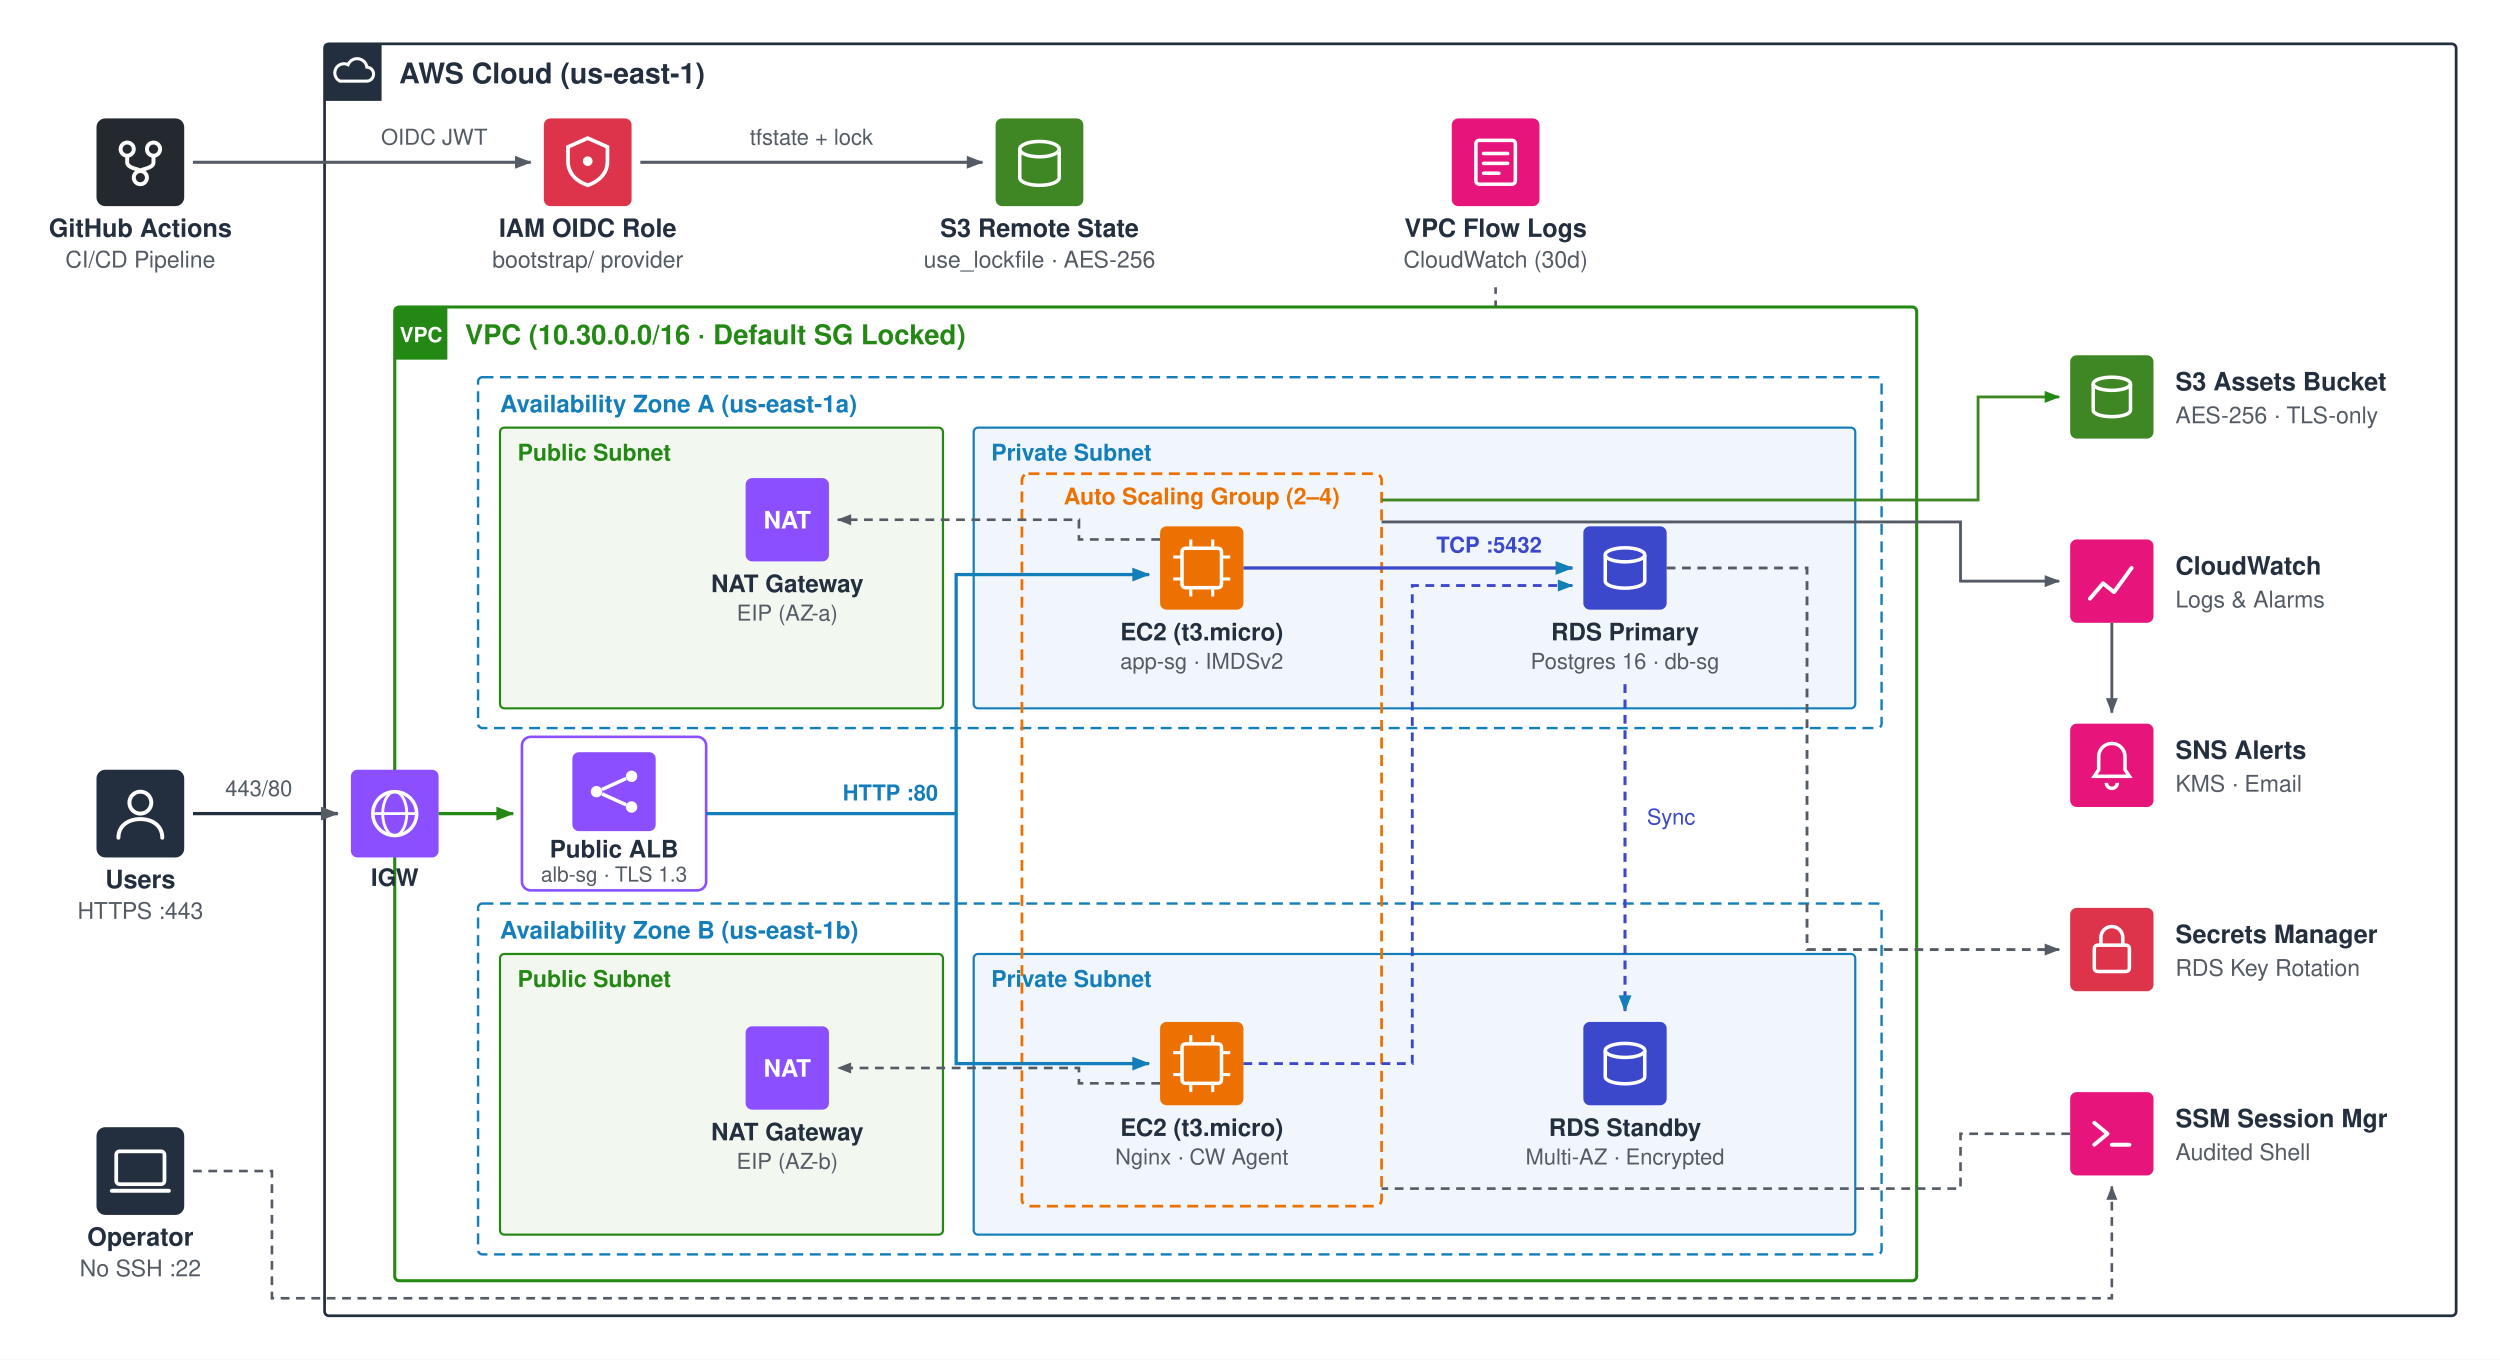
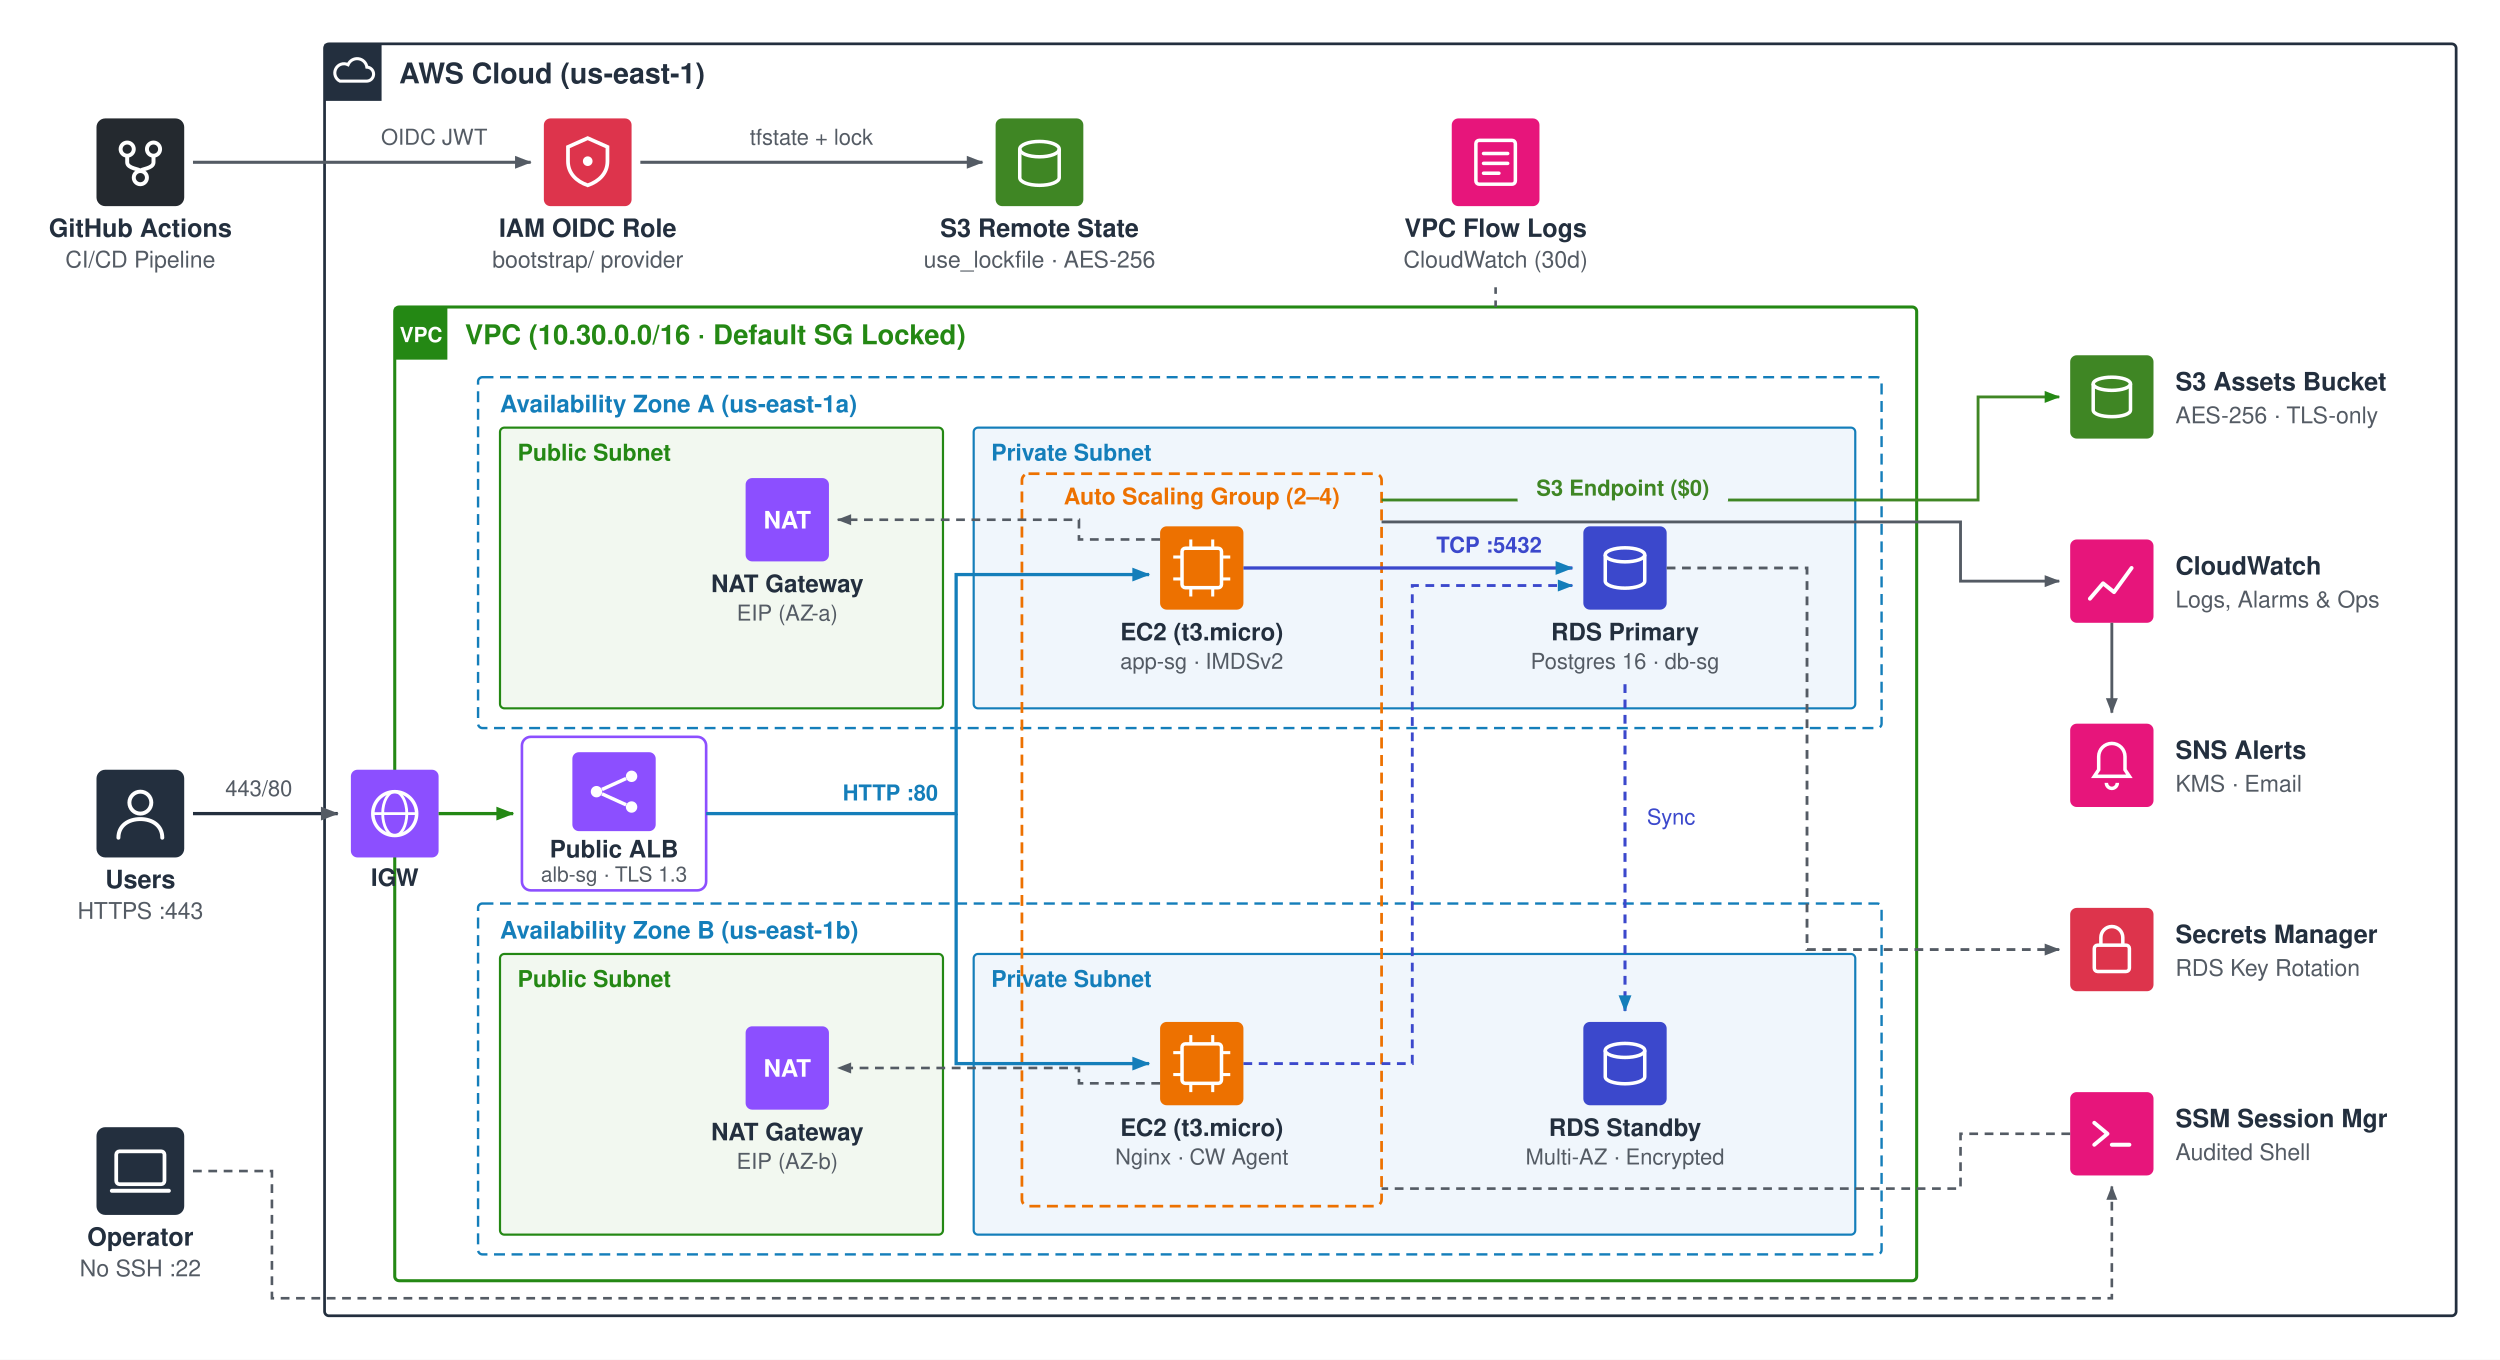
<svg xmlns="http://www.w3.org/2000/svg" viewBox="0 0 1140 620" width="1140" height="620" role="img" aria-labelledby="title desc">
  <defs>
    <marker id="arr" viewBox="0 0 10 10" refX="8.5" refY="5" markerWidth="6" markerHeight="6" orient="auto">
      <path d="M 0 1.5 L 9 5 L 0 8.5 z" fill="#545B64" />
    </marker>
    <marker id="arr-blue" viewBox="0 0 10 10" refX="8.5" refY="5" markerWidth="6" markerHeight="6" orient="auto">
      <path d="M 0 1.5 L 9 5 L 0 8.5 z" fill="#147EBA" />
    </marker>
    <marker id="arr-green" viewBox="0 0 10 10" refX="8.5" refY="5" markerWidth="6" markerHeight="6" orient="auto">
      <path d="M 0 1.5 L 9 5 L 0 8.5 z" fill="#248814" />
    </marker>
  </defs>
  <rect width="1140" height="620" fill="#FFFFFF" />
  <g font-family="Helvetica, Arial, -apple-system, sans-serif">
    <g transform="translate(44,54)">
      <rect width="40" height="40" rx="4" fill="#24292F" />
      <circle cx="14" cy="14" r="3" fill="none" stroke="#FFFFFF" stroke-width="1.8" />
      <circle cx="26" cy="14" r="3" fill="none" stroke="#FFFFFF" stroke-width="1.8" />
      <circle cx="20" cy="27" r="3" fill="none" stroke="#FFFFFF" stroke-width="1.8" />
      <path d="M14 17 v3 c0 3 6 3 6 4 M26 17 v3 c0 3 -6 3 -6 4" fill="none" stroke="#FFFFFF" stroke-width="1.8" />
      <text x="20" y="54" text-anchor="middle" font-size="11.5" font-weight="700" fill="#232F3E">GitHub Actions</text>
      <text x="20" y="68" text-anchor="middle" font-size="10.5" fill="#545B64">CI/CD Pipeline</text>
    </g>
    <g transform="translate(44,351)">
      <rect width="40" height="40" rx="4" fill="#232F3E" />
      <circle cx="20" cy="15" r="5" fill="none" stroke="#FFFFFF" stroke-width="1.8" />
      <path d="M10 31 c0 -5.5 4.5 -8.5 10 -8.5 s10 3 10 8.5" fill="none" stroke="#FFFFFF" stroke-width="1.8" stroke-linecap="round" />
      <text x="20" y="54" text-anchor="middle" font-size="11.5" font-weight="700" fill="#232F3E">Users</text>
      <text x="20" y="68" text-anchor="middle" font-size="10.5" fill="#545B64">HTTPS :443</text>
    </g>
    <g transform="translate(44,514)">
      <rect width="40" height="40" rx="4" fill="#232F3E" />
      <rect x="9" y="11" width="22" height="15" rx="1.5" fill="none" stroke="#FFFFFF" stroke-width="1.7" />
      <path d="M7 29 h26" stroke="#FFFFFF" stroke-width="1.8" stroke-linecap="round" />
      <text x="20" y="54" text-anchor="middle" font-size="11.5" font-weight="700" fill="#232F3E">Operator</text>
      <text x="20" y="68" text-anchor="middle" font-size="10.5" fill="#545B64">No SSH :22</text>
    </g>
    <rect x="148" y="20" width="972" height="580" rx="2" fill="none" stroke="#232F3E" stroke-width="1.25" />
    <rect x="148" y="20" width="26" height="26" fill="#232F3E" />
    <path d="M155 37 h12 a3.2 3.2 0 0 0 .3 -6.4 a4.5 4.5 0 0 0 -8.6 -1.1 a3.5 3.5 0 0 0 -3.7 7.5 z" fill="none" stroke="#FFFFFF" stroke-width="1.4" />
    <text x="182" y="38" font-size="13" font-weight="700" fill="#232F3E">AWS Cloud (us-east-1)</text>
    <g transform="translate(248,54)">
      <rect width="40" height="40" rx="3" fill="#DD344C" />
      <path d="M20 9 l9 4 v6.5 c0 5.5 -3.8 9.2 -9 11 c-5.2 -1.8 -9 -5.5 -9 -11 v-6.5 z" fill="none" stroke="#FFFFFF" stroke-width="1.7" />
      <circle cx="20" cy="19.5" r="2.2" fill="#FFFFFF" />
      <text x="20" y="54" text-anchor="middle" font-size="11.5" font-weight="700" fill="#232F3E">IAM OIDC Role</text>
      <text x="20" y="68" text-anchor="middle" font-size="10.5" fill="#545B64">bootstrap/ provider</text>
    </g>
    <g transform="translate(454,54)">
      <rect width="40" height="40" rx="3" fill="#3F8624" />
      <ellipse cx="20" cy="14" rx="9" ry="3.5" fill="none" stroke="#FFFFFF" stroke-width="1.6" />
      <path d="M11 14 v13 c0 2 4 3.5 9 3.5 s9 -1.5 9 -3.5 v-13" fill="none" stroke="#FFFFFF" stroke-width="1.6" />
      <text x="20" y="54" text-anchor="middle" font-size="11.5" font-weight="700" fill="#232F3E">S3 Remote State</text>
      <text x="20" y="68" text-anchor="middle" font-size="10.5" fill="#545B64">use_lockfile · AES-256</text>
    </g>
    <g transform="translate(662,54)">
      <rect width="40" height="40" rx="3" fill="#E7157B" />
      <rect x="11" y="10" width="18" height="20" rx="1.5" fill="none" stroke="#FFFFFF" stroke-width="1.6" />
      <path d="M14.5 16 h11 M14.5 20.5 h11 M14.5 25 h7" stroke="#FFFFFF" stroke-width="1.6" stroke-linecap="round" />
      <text x="20" y="54" text-anchor="middle" font-size="11.5" font-weight="700" fill="#232F3E">VPC Flow Logs</text>
      <text x="20" y="68" text-anchor="middle" font-size="10.5" fill="#545B64">CloudWatch (30d)</text>
    </g>
    <line x1="88" y1="74" x2="242" y2="74" stroke="#545B64" stroke-width="1.4" marker-end="url(#arr)" />
    <text x="198" y="66" text-anchor="middle" font-size="10" fill="#545B64">OIDC JWT</text>
    <line x1="292" y1="74" x2="448" y2="74" stroke="#545B64" stroke-width="1.4" marker-end="url(#arr)" />
    <text x="370" y="66" text-anchor="middle" font-size="10" fill="#545B64">tfstate + lock</text>
    <rect x="180" y="140" width="694" height="444" rx="2" fill="none" stroke="#248814" stroke-width="1.4" />
    <rect x="180" y="140" width="24" height="24" fill="#248814" />
    <text x="192" y="156" text-anchor="middle" font-size="9.5" font-weight="700" fill="#FFFFFF">VPC</text>
    <text x="212" y="157" font-size="12.5" font-weight="700" fill="#248814">VPC (10.30.0.0/16 · Default SG Locked)</text>
    <line x1="682" y1="140" x2="682" y2="128" stroke="#545B64" stroke-width="1.2" stroke-dasharray="3 3" />
    <g transform="translate(160,351)">
      <rect width="40" height="40" rx="3" fill="#8C4FFF" />
      <circle cx="20" cy="20" r="10" fill="none" stroke="#FFFFFF" stroke-width="1.6" />
      <path d="M10 20 h20 M20 10 a5.5 10 0 0 1 0 20 M20 10 a5.5 10 0 0 0 0 20" fill="none" stroke="#FFFFFF" stroke-width="1.3" />
      <text x="20" y="53" text-anchor="middle" font-size="11" font-weight="700" fill="#232F3E">IGW</text>
    </g>
    <line x1="88" y1="371" x2="154" y2="371" stroke="#232F3E" stroke-width="1.5" marker-end="url(#arr)" />
    <text x="118" y="363" text-anchor="middle" font-size="10" fill="#545B64">443/80</text>
    <rect x="218" y="172" width="640" height="160" rx="2" fill="none" stroke="#147EBA" stroke-width="1.1" stroke-dasharray="5 3" />
    <text x="228" y="188" font-size="11" font-weight="700" fill="#147EBA">Availability Zone A (us-east-1a)</text>
    <rect x="228" y="195" width="202" height="128" rx="2" fill="#F2F8F0" stroke="#248814" stroke-width="1" />
    <text x="236" y="210" font-size="10.5" font-weight="700" fill="#248814">Public Subnet</text>
    <rect x="444" y="195" width="402" height="128" rx="2" fill="#F0F6FC" stroke="#147EBA" stroke-width="1" />
    <text x="452" y="210" font-size="10.5" font-weight="700" fill="#147EBA">Private Subnet</text>
    <rect x="218" y="412" width="640" height="160" rx="2" fill="none" stroke="#147EBA" stroke-width="1.1" stroke-dasharray="5 3" />
    <text x="228" y="428" font-size="11" font-weight="700" fill="#147EBA">Availability Zone B (us-east-1b)</text>
    <rect x="228" y="435" width="202" height="128" rx="2" fill="#F2F8F0" stroke="#248814" stroke-width="1" />
    <text x="236" y="450" font-size="10.5" font-weight="700" fill="#248814">Public Subnet</text>
    <rect x="444" y="435" width="402" height="128" rx="2" fill="#F0F6FC" stroke="#147EBA" stroke-width="1" />
    <text x="452" y="450" font-size="10.5" font-weight="700" fill="#147EBA">Private Subnet</text>
    <g transform="translate(340,218)">
      <rect width="38" height="38" rx="3" fill="#8C4FFF" />
      <text x="19" y="23" text-anchor="middle" font-size="11" font-weight="700" fill="#FFFFFF">NAT</text>
      <text x="19" y="52" text-anchor="middle" font-size="11" font-weight="700" fill="#232F3E">NAT Gateway</text>
      <text x="19" y="65" text-anchor="middle" font-size="10" fill="#545B64">EIP (AZ-a)</text>
    </g>
    <g transform="translate(340,468)">
      <rect width="38" height="38" rx="3" fill="#8C4FFF" />
      <text x="19" y="23" text-anchor="middle" font-size="11" font-weight="700" fill="#FFFFFF">NAT</text>
      <text x="19" y="52" text-anchor="middle" font-size="11" font-weight="700" fill="#232F3E">NAT Gateway</text>
      <text x="19" y="65" text-anchor="middle" font-size="10" fill="#545B64">EIP (AZ-b)</text>
    </g>
    <rect x="238" y="336" width="84" height="70" rx="4" fill="#FFFFFF" stroke="#8C4FFF" stroke-width="1.2" />
    <g transform="translate(261,343)">
      <rect width="38" height="36" rx="3" fill="#8C4FFF" />
      <circle cx="11" cy="18" r="2.6" fill="#FFFFFF" />
      <circle cx="27" cy="11" r="2.6" fill="#FFFFFF" />
      <circle cx="27" cy="25" r="2.6" fill="#FFFFFF" />
      <path d="M13.5 17 l11 -5 M13.5 19 l11 5" stroke="#FFFFFF" stroke-width="1.6" />
      <text x="19" y="48" text-anchor="middle" font-size="11" font-weight="700" fill="#232F3E">Public ALB</text>
      <text x="19" y="59" text-anchor="middle" font-size="9.5" fill="#545B64">alb-sg · TLS 1.3</text>
    </g>
    <line x1="200" y1="371" x2="234" y2="371" stroke="#248814" stroke-width="1.5" marker-end="url(#arr-green)" />
    <rect x="466" y="216" width="164" height="334" rx="3" fill="none" stroke="#ED7100" stroke-width="1.25" stroke-dasharray="5 3" />
    <text x="548" y="230" text-anchor="middle" font-size="10.5" font-weight="700" fill="#ED7100">Auto Scaling Group (2–4)</text>
    <g transform="translate(529,240)">
      <rect width="38" height="38" rx="3" fill="#ED7100" />
      <rect x="10" y="10" width="18" height="18" rx="1.5" fill="none" stroke="#FFFFFF" stroke-width="1.6" />
      <path d="M14 6 v4 M24 6 v4 M14 28 v4 M24 28 v4 M6 14 h4 M6 24 h4 M28 14 h4 M28 24 h4" stroke="#FFFFFF" stroke-width="1.4" />
      <text x="19" y="52" text-anchor="middle" font-size="11" font-weight="700" fill="#232F3E">EC2 (t3.micro)</text>
      <text x="19" y="65" text-anchor="middle" font-size="10" fill="#545B64">app-sg · IMDSv2</text>
    </g>
    <g transform="translate(529,466)">
      <rect width="38" height="38" rx="3" fill="#ED7100" />
      <rect x="10" y="10" width="18" height="18" rx="1.5" fill="none" stroke="#FFFFFF" stroke-width="1.6" />
      <path d="M14 6 v4 M24 6 v4 M14 28 v4 M24 28 v4 M6 14 h4 M6 24 h4 M28 14 h4 M28 24 h4" stroke="#FFFFFF" stroke-width="1.4" />
      <text x="19" y="52" text-anchor="middle" font-size="11" font-weight="700" fill="#232F3E">EC2 (t3.micro)</text>
      <text x="19" y="65" text-anchor="middle" font-size="10" fill="#545B64">Nginx · CW Agent</text>
    </g>
    <path d="M 322 371 H 436 V 262 H 524" fill="none" stroke="#147EBA" stroke-width="1.5" marker-end="url(#arr-blue)" />
    <path d="M 436 371 V 485 H 524" fill="none" stroke="#147EBA" stroke-width="1.5" marker-end="url(#arr-blue)" />
    <rect x="383" y="355" width="46" height="14" rx="2" fill="#FFFFFF" />
    <text x="406" y="365" text-anchor="middle" font-size="10" font-weight="700" fill="#147EBA">HTTP :80</text>
    <path d="M 529 246 H 492 V 237 H 382" fill="none" stroke="#545B64" stroke-width="1.2" stroke-dasharray="4 3" marker-end="url(#arr)" />
    <path d="M 529 494 H 492 V 487 H 382" fill="none" stroke="#545B64" stroke-width="1.2" stroke-dasharray="4 3" marker-end="url(#arr)" />
    <g transform="translate(722,240)">
      <rect width="38" height="38" rx="3" fill="#3B48CC" />
      <ellipse cx="19" cy="13" rx="9" ry="3.2" fill="none" stroke="#FFFFFF" stroke-width="1.6" />
      <path d="M10 13 v12 c0 1.8 4 3.2 9 3.2 s9 -1.4 9 -3.2 v-12" fill="none" stroke="#FFFFFF" stroke-width="1.6" />
      <text x="19" y="52" text-anchor="middle" font-size="11" font-weight="700" fill="#232F3E">RDS Primary</text>
      <text x="19" y="65" text-anchor="middle" font-size="10" fill="#545B64">Postgres 16 · db-sg</text>
    </g>
    <g transform="translate(722,466)">
      <rect width="38" height="38" rx="3" fill="#3B48CC" />
      <ellipse cx="19" cy="13" rx="9" ry="3.2" fill="none" stroke="#FFFFFF" stroke-width="1.6" />
      <path d="M10 13 v12 c0 1.8 4 3.2 9 3.2 s9 -1.4 9 -3.2 v-12" fill="none" stroke="#FFFFFF" stroke-width="1.6" />
      <text x="19" y="52" text-anchor="middle" font-size="11" font-weight="700" fill="#232F3E">RDS Standby</text>
      <text x="19" y="65" text-anchor="middle" font-size="10" fill="#545B64">Multi-AZ · Encrypted</text>
    </g>
    <line x1="567" y1="259" x2="717" y2="259" stroke="#3B48CC" stroke-width="1.5" marker-end="url(#arr-blue)" />
    <path d="M 567 485 H 644 V 267 H 717" fill="none" stroke="#3B48CC" stroke-width="1.3" stroke-dasharray="4 3" marker-end="url(#arr-blue)" />
    <rect x="652" y="242" width="54" height="14" rx="2" fill="#F0F6FC" />
    <text x="679" y="252" text-anchor="middle" font-size="10" font-weight="700" fill="#3B48CC">TCP :5432</text>
    <line x1="741" y1="312" x2="741" y2="461" stroke="#3B48CC" stroke-width="1.4" stroke-dasharray="4 3" marker-end="url(#arr-blue)" />
    <rect x="746" y="365" width="32" height="14" rx="2" fill="#FFFFFF" />
    <text x="762" y="376" text-anchor="middle" font-size="10" fill="#3B48CC">Sync</text>
    <g transform="translate(944,162)">
      <rect width="38" height="38" rx="3" fill="#3F8624" />
      <ellipse cx="19" cy="13" rx="8.5" ry="3" fill="none" stroke="#FFFFFF" stroke-width="1.6" />
      <path d="M10.5 13 v12 c0 1.8 3.8 3 8.5 3 s8.5 -1.2 8.5 -3 v-12" fill="none" stroke="#FFFFFF" stroke-width="1.6" />
      <text x="48" y="16" font-size="11.5" font-weight="700" fill="#232F3E">S3 Assets Bucket</text>
      <text x="48" y="31" font-size="10.5" fill="#545B64">AES-256 · TLS-only</text>
    </g>
    <g transform="translate(944,246)">
      <rect width="38" height="38" rx="3" fill="#E7157B" />
      <path d="M9 27 l6 -7 l5 4 l8 -11" fill="none" stroke="#FFFFFF" stroke-width="1.8" stroke-linecap="round" stroke-linejoin="round" />
      <text x="48" y="16" font-size="11.5" font-weight="700" fill="#232F3E">CloudWatch</text>
-       <text x="48" y="31" font-size="10.5" fill="#545B64">Logs &amp; Alarms</text>
+       <text x="48" y="31" font-size="10.5" fill="#545B64">Logs, Alarms &amp; Ops</text>
    </g>
    <g transform="translate(944,330)">
      <rect width="38" height="38" rx="3" fill="#E7157B" />
      <path d="M19 9 a6 6 0 0 0 -6 6 v6 l-2 3 h16 l-2 -3 v-6 a6 6 0 0 0 -6 -6 z" fill="none" stroke="#FFFFFF" stroke-width="1.6" />
      <path d="M16.5 27 a2.5 2.5 0 0 0 5 0" fill="none" stroke="#FFFFFF" stroke-width="1.6" />
      <text x="48" y="16" font-size="11.5" font-weight="700" fill="#232F3E">SNS Alerts</text>
      <text x="48" y="31" font-size="10.5" fill="#545B64">KMS · Email</text>
    </g>
    <g transform="translate(944,414)">
      <rect width="38" height="38" rx="3" fill="#DD344C" />
      <rect x="11" y="17" width="16" height="12" rx="1.5" fill="none" stroke="#FFFFFF" stroke-width="1.6" />
      <path d="M14 17 v-3.5 a5 5 0 0 1 10 0 v3.5" fill="none" stroke="#FFFFFF" stroke-width="1.6" />
      <text x="48" y="16" font-size="11.5" font-weight="700" fill="#232F3E">Secrets Manager</text>
      <text x="48" y="31" font-size="10.5" fill="#545B64">RDS Key Rotation</text>
    </g>
    <g transform="translate(944,498)">
      <rect width="38" height="38" rx="3" fill="#E7157B" />
      <path d="M11 14 l6 5 l-6 5 M19 24 h8" fill="none" stroke="#FFFFFF" stroke-width="1.8" stroke-linecap="round" stroke-linejoin="round" />
      <text x="48" y="16" font-size="11.5" font-weight="700" fill="#232F3E">SSM Session Mgr</text>
      <text x="48" y="31" font-size="10.5" fill="#545B64">Audited Shell</text>
    </g>
    <path d="M 630 228 H 902 V 181 H 939" fill="none" stroke="#3F8624" stroke-width="1.3" marker-end="url(#arr-green)" />
+     <rect x="692" y="216" width="96" height="14" rx="2" fill="#F0F6FC" />
+     <text x="740" y="226" text-anchor="middle" font-size="10" font-weight="700" fill="#3F8624">S3 Endpoint ($0)</text>
    <path d="M 630 238 H 894 V 265 H 939" fill="none" stroke="#545B64" stroke-width="1.3" marker-end="url(#arr)" />
    <line x1="963" y1="284" x2="963" y2="325" stroke="#545B64" stroke-width="1.3" marker-end="url(#arr)" />
    <path d="M 760 259 H 824 V 433 H 939" fill="none" stroke="#545B64" stroke-width="1.3" stroke-dasharray="4 3" marker-end="url(#arr)" />
    <path d="M 88 534 H 124 V 592 H 963 V 541" fill="none" stroke="#545B64" stroke-width="1.2" stroke-dasharray="4 3" marker-end="url(#arr)" />
    <path d="M 944 517 H 894 V 542 H 630" fill="none" stroke="#545B64" stroke-width="1.2" stroke-dasharray="4 3" />
  </g>
</svg>
